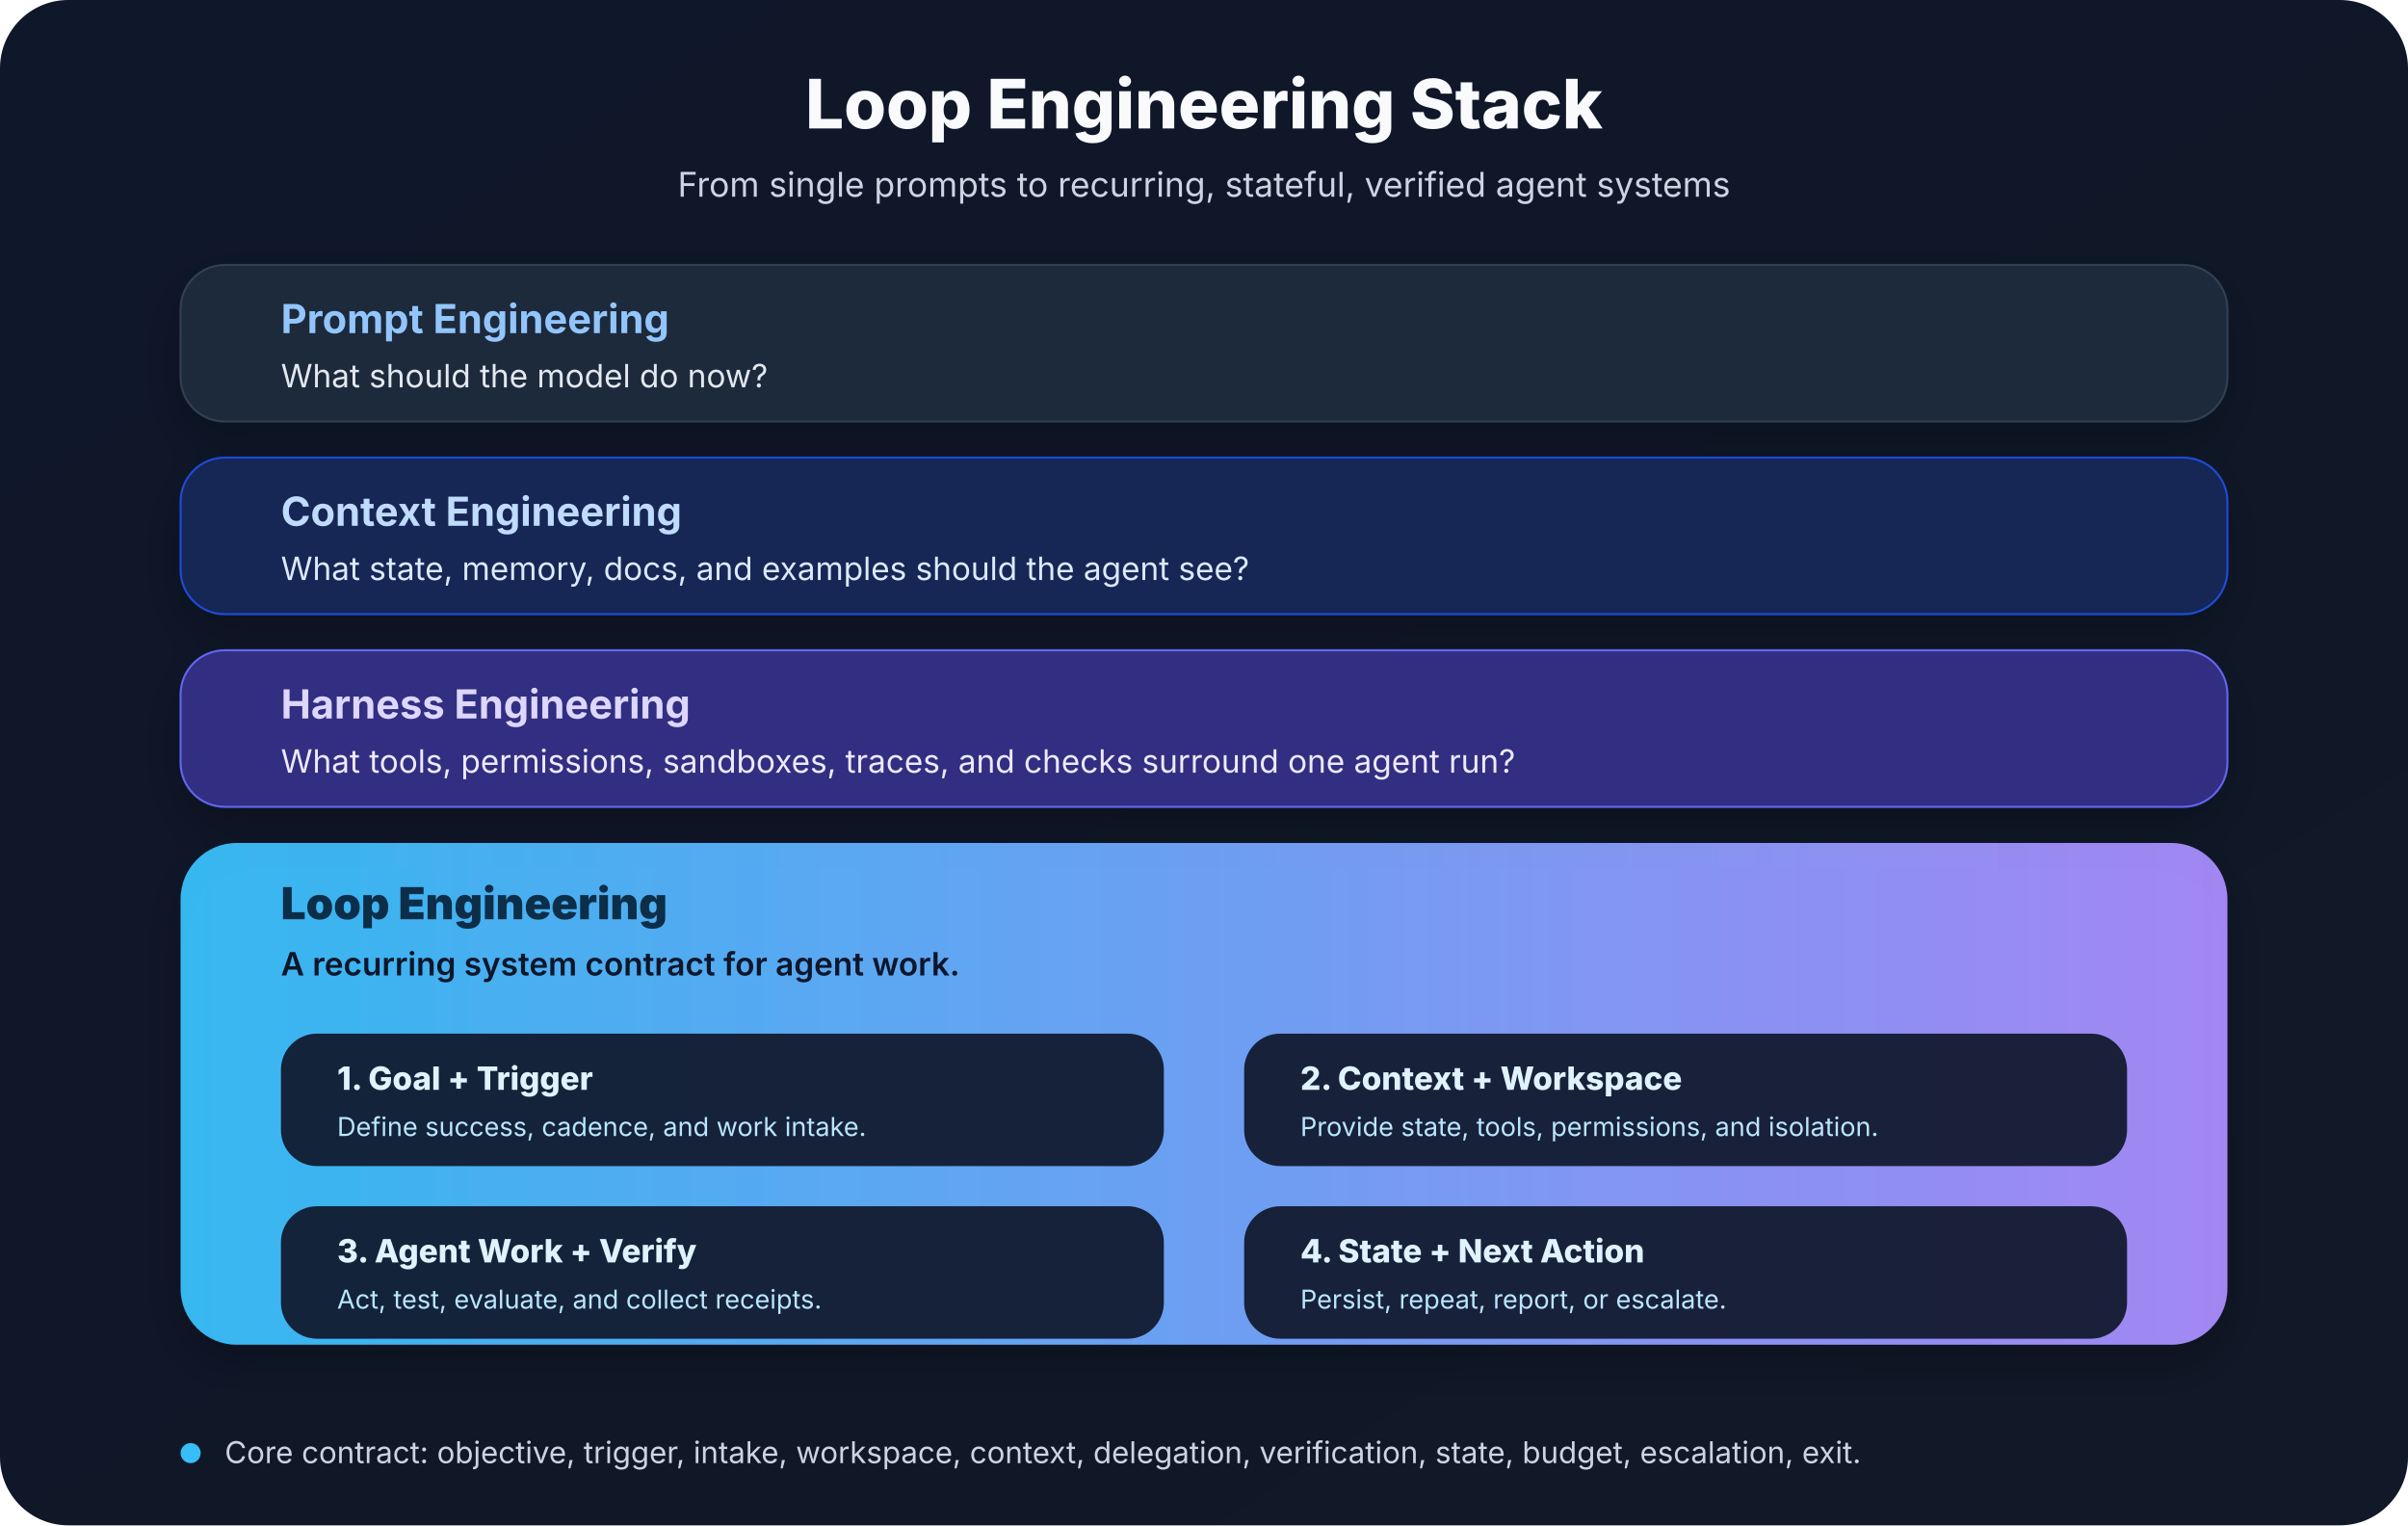
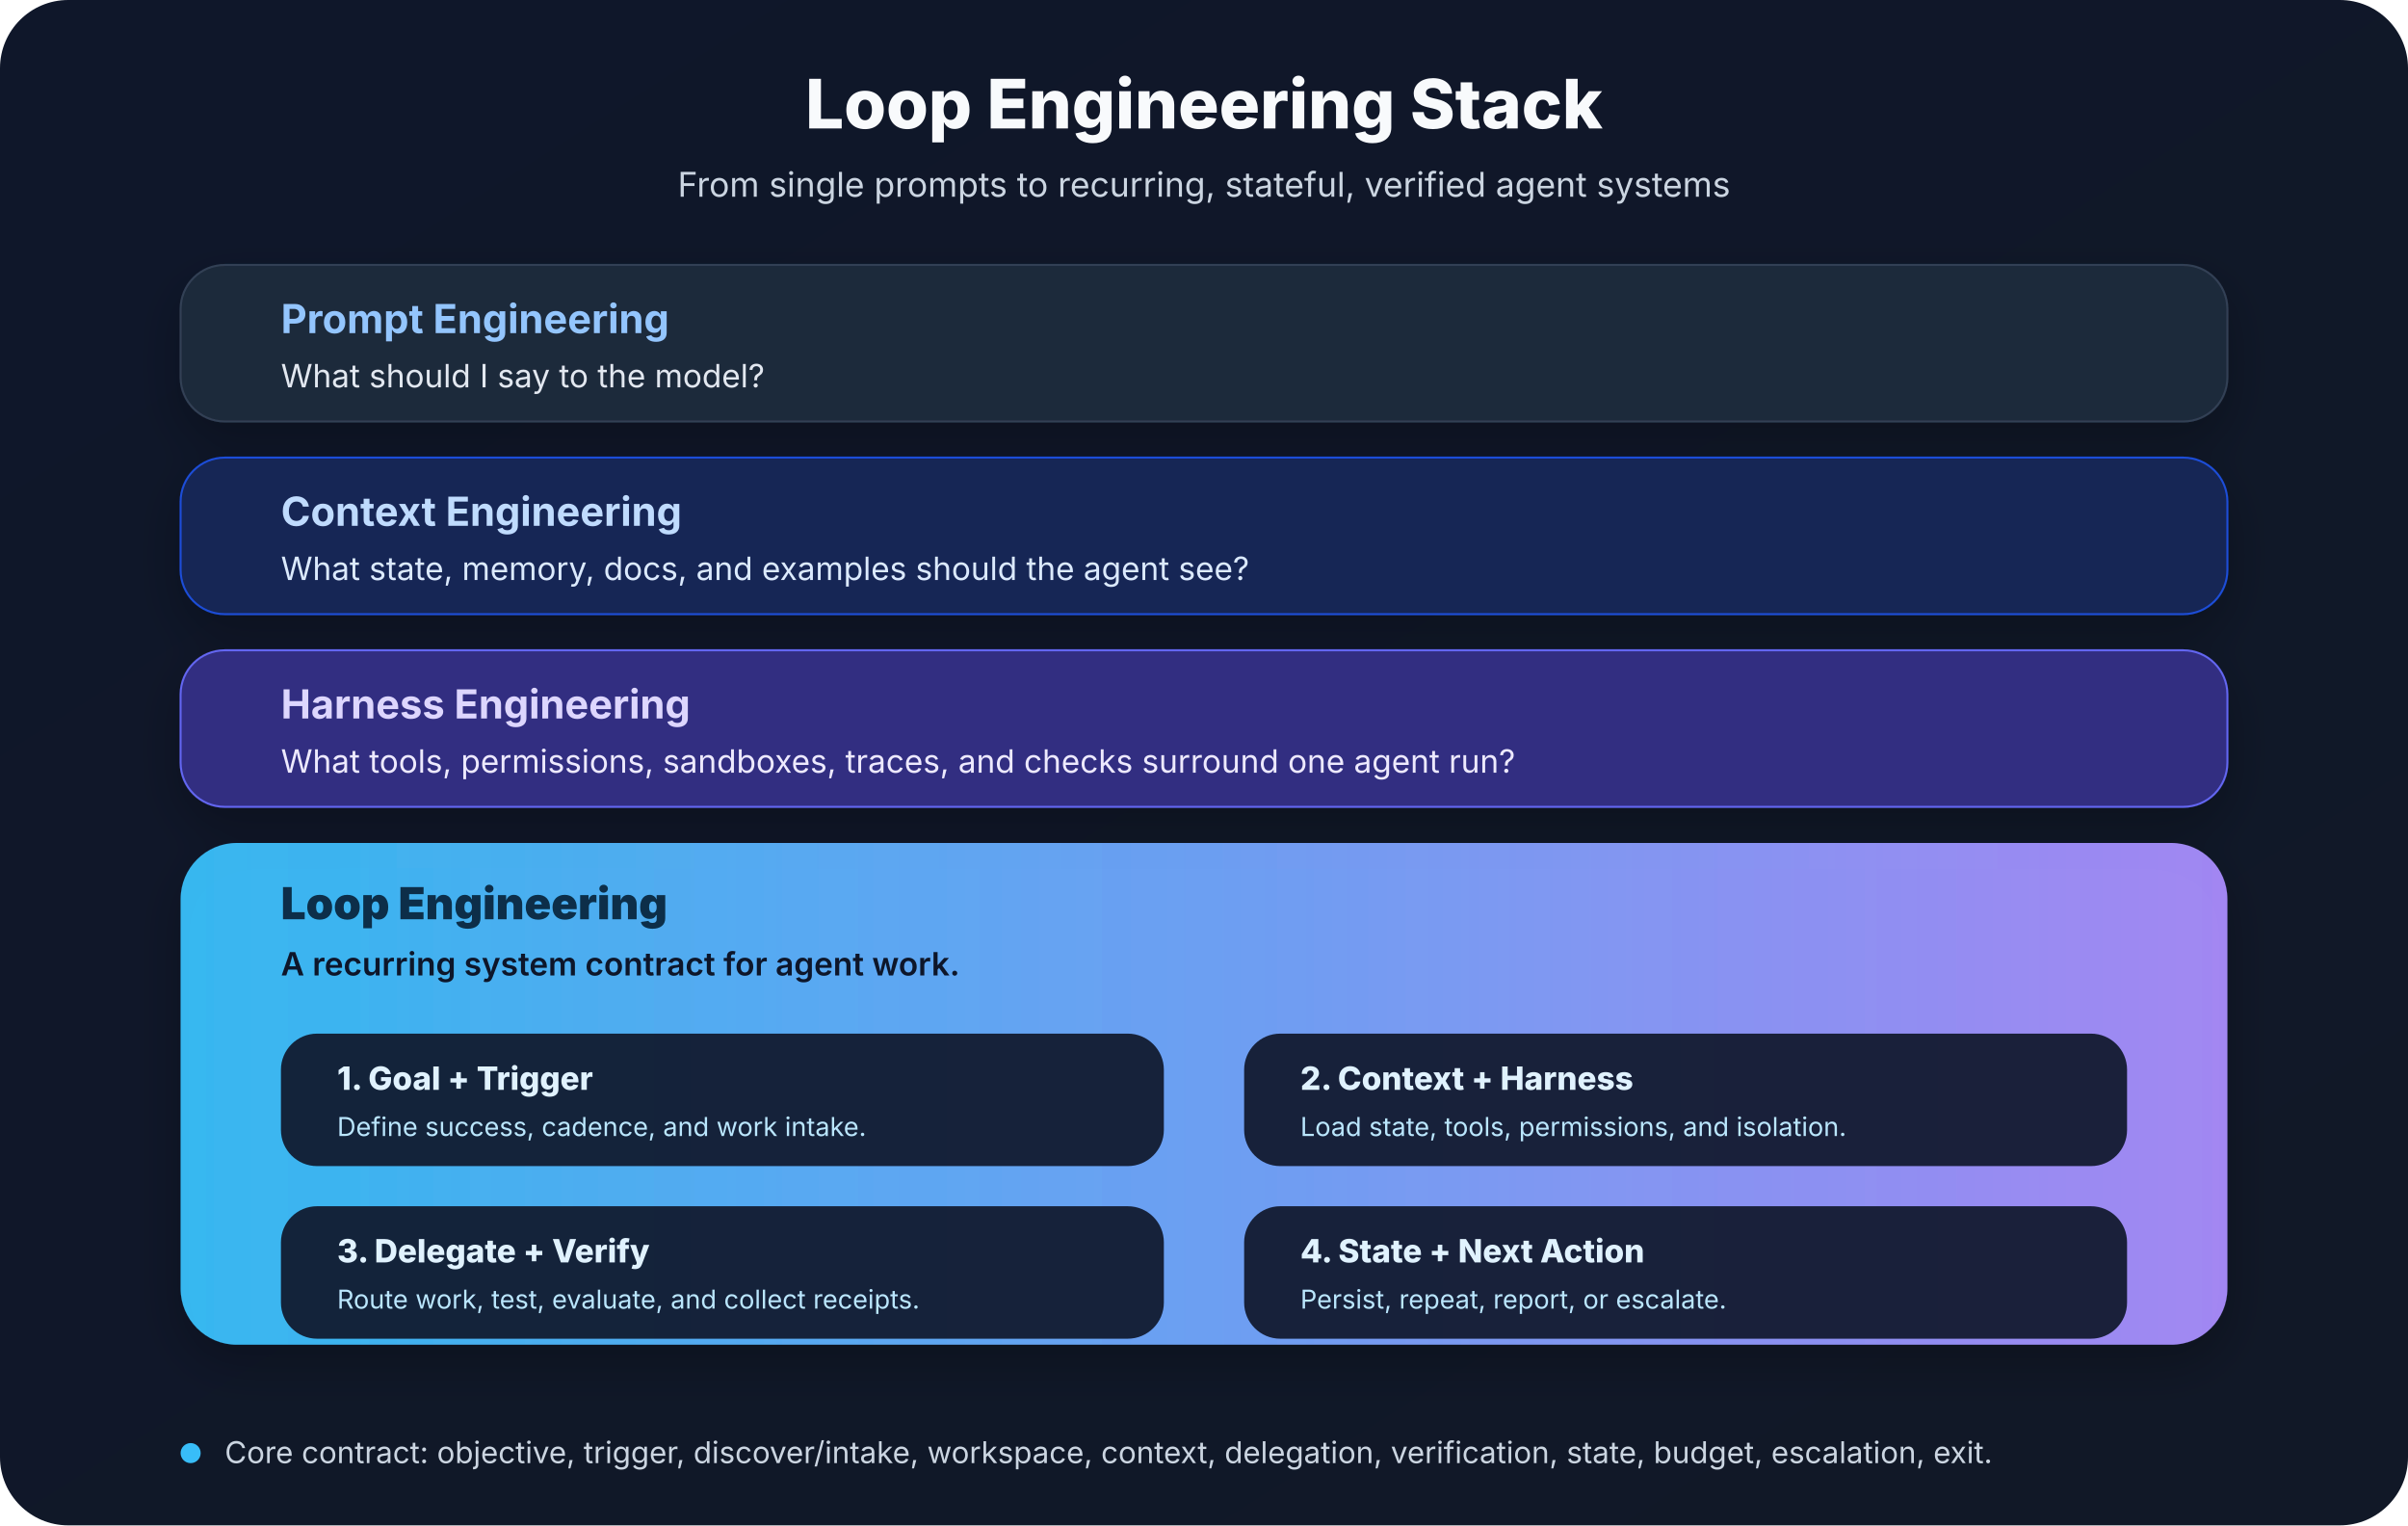
<svg xmlns="http://www.w3.org/2000/svg" width="1200" height="760" viewBox="0 0 1200 760" role="img" aria-labelledby="title desc">
  <defs>
    <linearGradient id="bg" x1="0" y1="0" x2="1" y2="1">
      <stop offset="0%" stop-color="#0f172a" />
      <stop offset="100%" stop-color="#111827" />
    </linearGradient>
    <linearGradient id="loop" x1="0" y1="0" x2="1" y2="0">
      <stop offset="0%" stop-color="#38bdf8" />
      <stop offset="100%" stop-color="#a78bfa" />
    </linearGradient>
    <filter id="shadow" x="-20%" y="-20%" width="140%" height="140%">
      <feDropShadow dx="0" dy="10" stdDeviation="12" flood-color="#000000" flood-opacity="0.25" />
    </filter>
  </defs>
  <rect width="1200" height="760" rx="34" fill="url(#bg)" />
  <text x="600" y="64" text-anchor="middle" fill="#f8fafc" font-family="Inter, ui-sans-serif, system-ui, -apple-system, Segoe UI, sans-serif" font-size="34" font-weight="800">Loop Engineering Stack</text>
  <text x="600" y="98" text-anchor="middle" fill="#cbd5e1" font-family="Inter, ui-sans-serif, system-ui, -apple-system, Segoe UI, sans-serif" font-size="17">From single prompts to recurring, stateful, verified agent systems</text>
  <g filter="url(#shadow)">
    <rect x="90" y="132" width="1020" height="78" rx="22" fill="#1e293b" stroke="#334155" />
    <text x="140" y="166" fill="#93c5fd" font-family="Inter, ui-sans-serif, system-ui, -apple-system, Segoe UI, sans-serif" font-size="20" font-weight="700">Prompt Engineering</text>
-     <text x="140" y="193" fill="#e2e8f0" font-family="Inter, ui-sans-serif, system-ui, -apple-system, Segoe UI, sans-serif" font-size="16">What should the model do now?</text>
+     <text x="140" y="193" fill="#e2e8f0" font-family="Inter, ui-sans-serif, system-ui, -apple-system, Segoe UI, sans-serif" font-size="16">What should I say to the model?</text>
    <rect x="90" y="228" width="1020" height="78" rx="22" fill="#172554" stroke="#1d4ed8" />
    <text x="140" y="262" fill="#bfdbfe" font-family="Inter, ui-sans-serif, system-ui, -apple-system, Segoe UI, sans-serif" font-size="20" font-weight="700">Context Engineering</text>
    <text x="140" y="289" fill="#dbeafe" font-family="Inter, ui-sans-serif, system-ui, -apple-system, Segoe UI, sans-serif" font-size="16">What state, memory, docs, and examples should the agent see?</text>
    <rect x="90" y="324" width="1020" height="78" rx="22" fill="#312e81" stroke="#6366f1" />
    <text x="140" y="358" fill="#ddd6fe" font-family="Inter, ui-sans-serif, system-ui, -apple-system, Segoe UI, sans-serif" font-size="20" font-weight="700">Harness Engineering</text>
    <text x="140" y="385" fill="#ede9fe" font-family="Inter, ui-sans-serif, system-ui, -apple-system, Segoe UI, sans-serif" font-size="16">What tools, permissions, sandboxes, traces, and checks surround one agent run?</text>
    <rect x="90" y="420" width="1020" height="250" rx="28" fill="url(#loop)" opacity="0.96" />
    <text x="140" y="458" fill="#082f49" font-family="Inter, ui-sans-serif, system-ui, -apple-system, Segoe UI, sans-serif" font-size="22" font-weight="900">Loop Engineering</text>
    <text x="140" y="486" fill="#0f172a" font-family="Inter, ui-sans-serif, system-ui, -apple-system, Segoe UI, sans-serif" font-size="16" font-weight="600">A recurring system contract for agent work.</text>
  </g>
  <g font-family="Inter, ui-sans-serif, system-ui, -apple-system, Segoe UI, sans-serif">
    <rect x="140" y="515" width="440" height="66" rx="18" fill="#0f172a" opacity="0.92" />
    <text x="168" y="543" fill="#e0f2fe" font-size="16" font-weight="800">1. Goal + Trigger</text>
    <text x="168" y="566" fill="#bae6fd" font-size="13">Define success, cadence, and work intake.</text>
    <rect x="620" y="515" width="440" height="66" rx="18" fill="#0f172a" opacity="0.92" />
-     <text x="648" y="543" fill="#e0f2fe" font-size="16" font-weight="800">2. Context + Workspace</text>
-     <text x="648" y="566" fill="#bae6fd" font-size="13">Provide state, tools, permissions, and isolation.</text>
+     <text x="648" y="543" fill="#e0f2fe" font-size="16" font-weight="800">2. Context + Harness</text>
+     <text x="648" y="566" fill="#bae6fd" font-size="13">Load state, tools, permissions, and isolation.</text>
    <rect x="140" y="601" width="440" height="66" rx="18" fill="#0f172a" opacity="0.92" />
-     <text x="168" y="629" fill="#e0f2fe" font-size="16" font-weight="800">3. Agent Work + Verify</text>
-     <text x="168" y="652" fill="#bae6fd" font-size="13">Act, test, evaluate, and collect receipts.</text>
+     <text x="168" y="629" fill="#e0f2fe" font-size="16" font-weight="800">3. Delegate + Verify</text>
+     <text x="168" y="652" fill="#bae6fd" font-size="13">Route work, test, evaluate, and collect receipts.</text>
    <rect x="620" y="601" width="440" height="66" rx="18" fill="#0f172a" opacity="0.92" />
    <text x="648" y="629" fill="#e0f2fe" font-size="16" font-weight="800">4. State + Next Action</text>
    <text x="648" y="652" fill="#bae6fd" font-size="13">Persist, repeat, report, or escalate.</text>
  </g>
  <g font-family="Inter, ui-sans-serif, system-ui, -apple-system, Segoe UI, sans-serif" font-size="15">
    <circle cx="95" cy="724" r="5" fill="#38bdf8" />
-     <text x="112" y="729" fill="#cbd5e1">Core contract: objective, trigger, intake, workspace, context, delegation, verification, state, budget, escalation, exit.</text>
+     <text x="112" y="729" fill="#cbd5e1">Core contract: objective, trigger, discover/intake, workspace, context, delegation, verification, state, budget, escalation, exit.</text>
  </g>
</svg>
